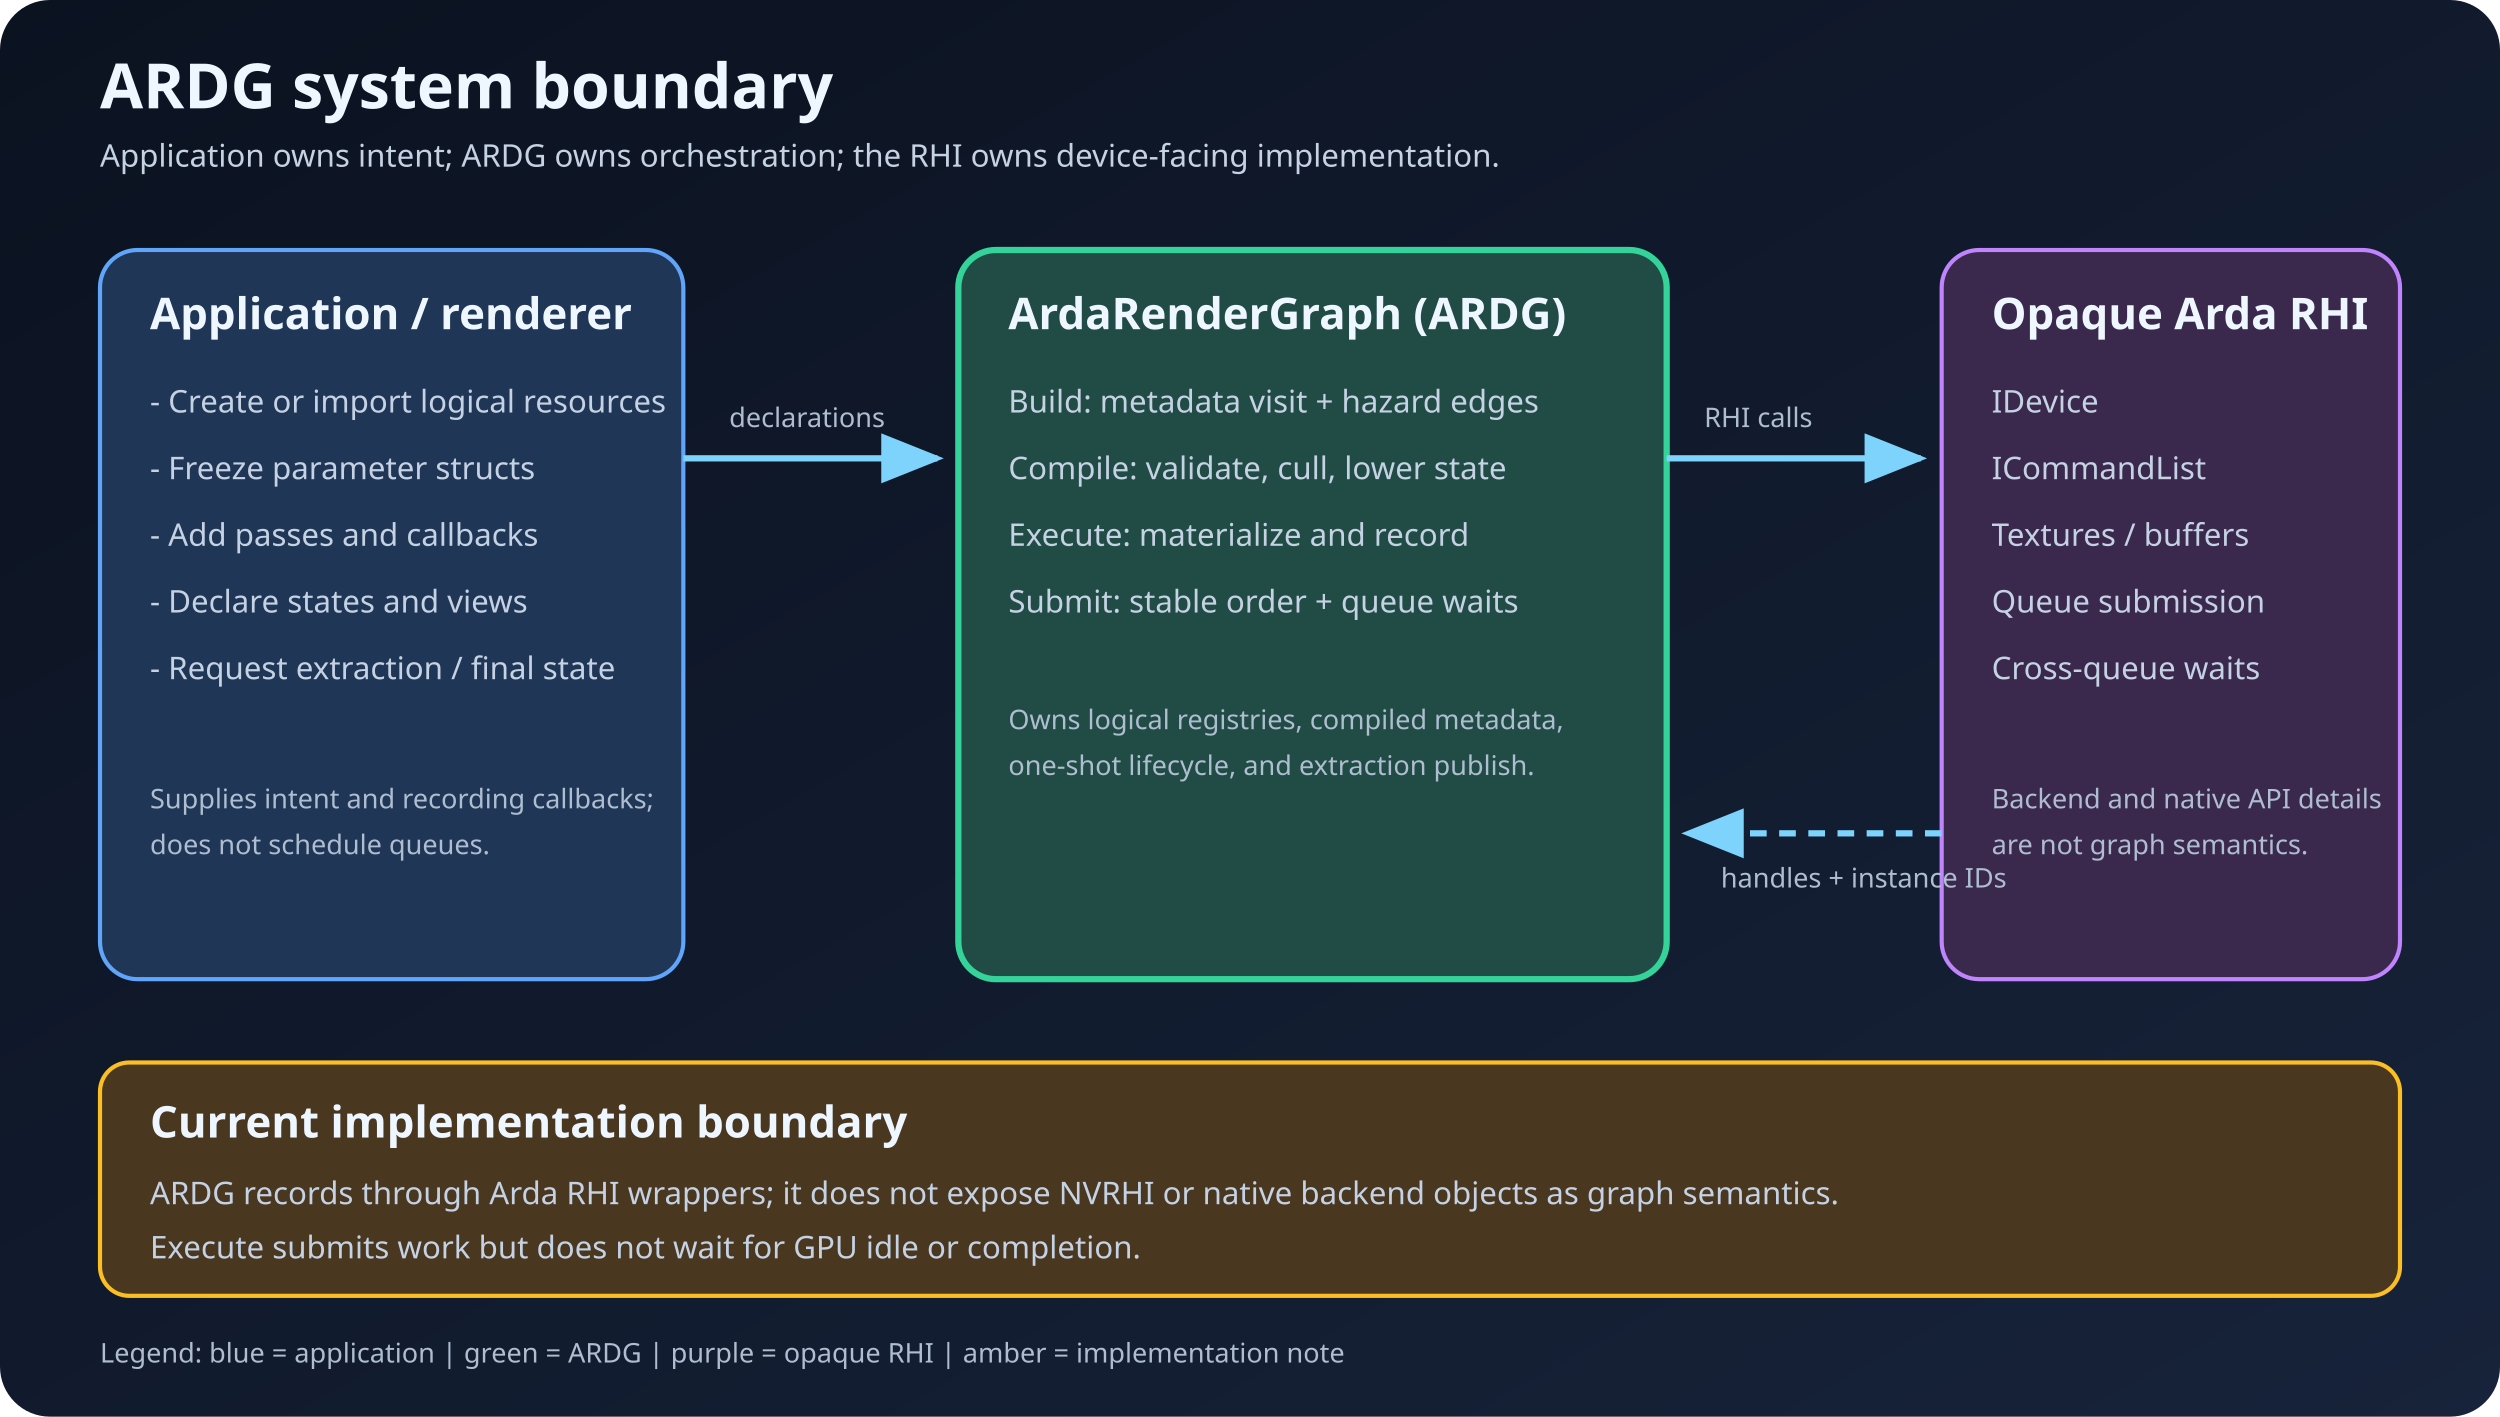
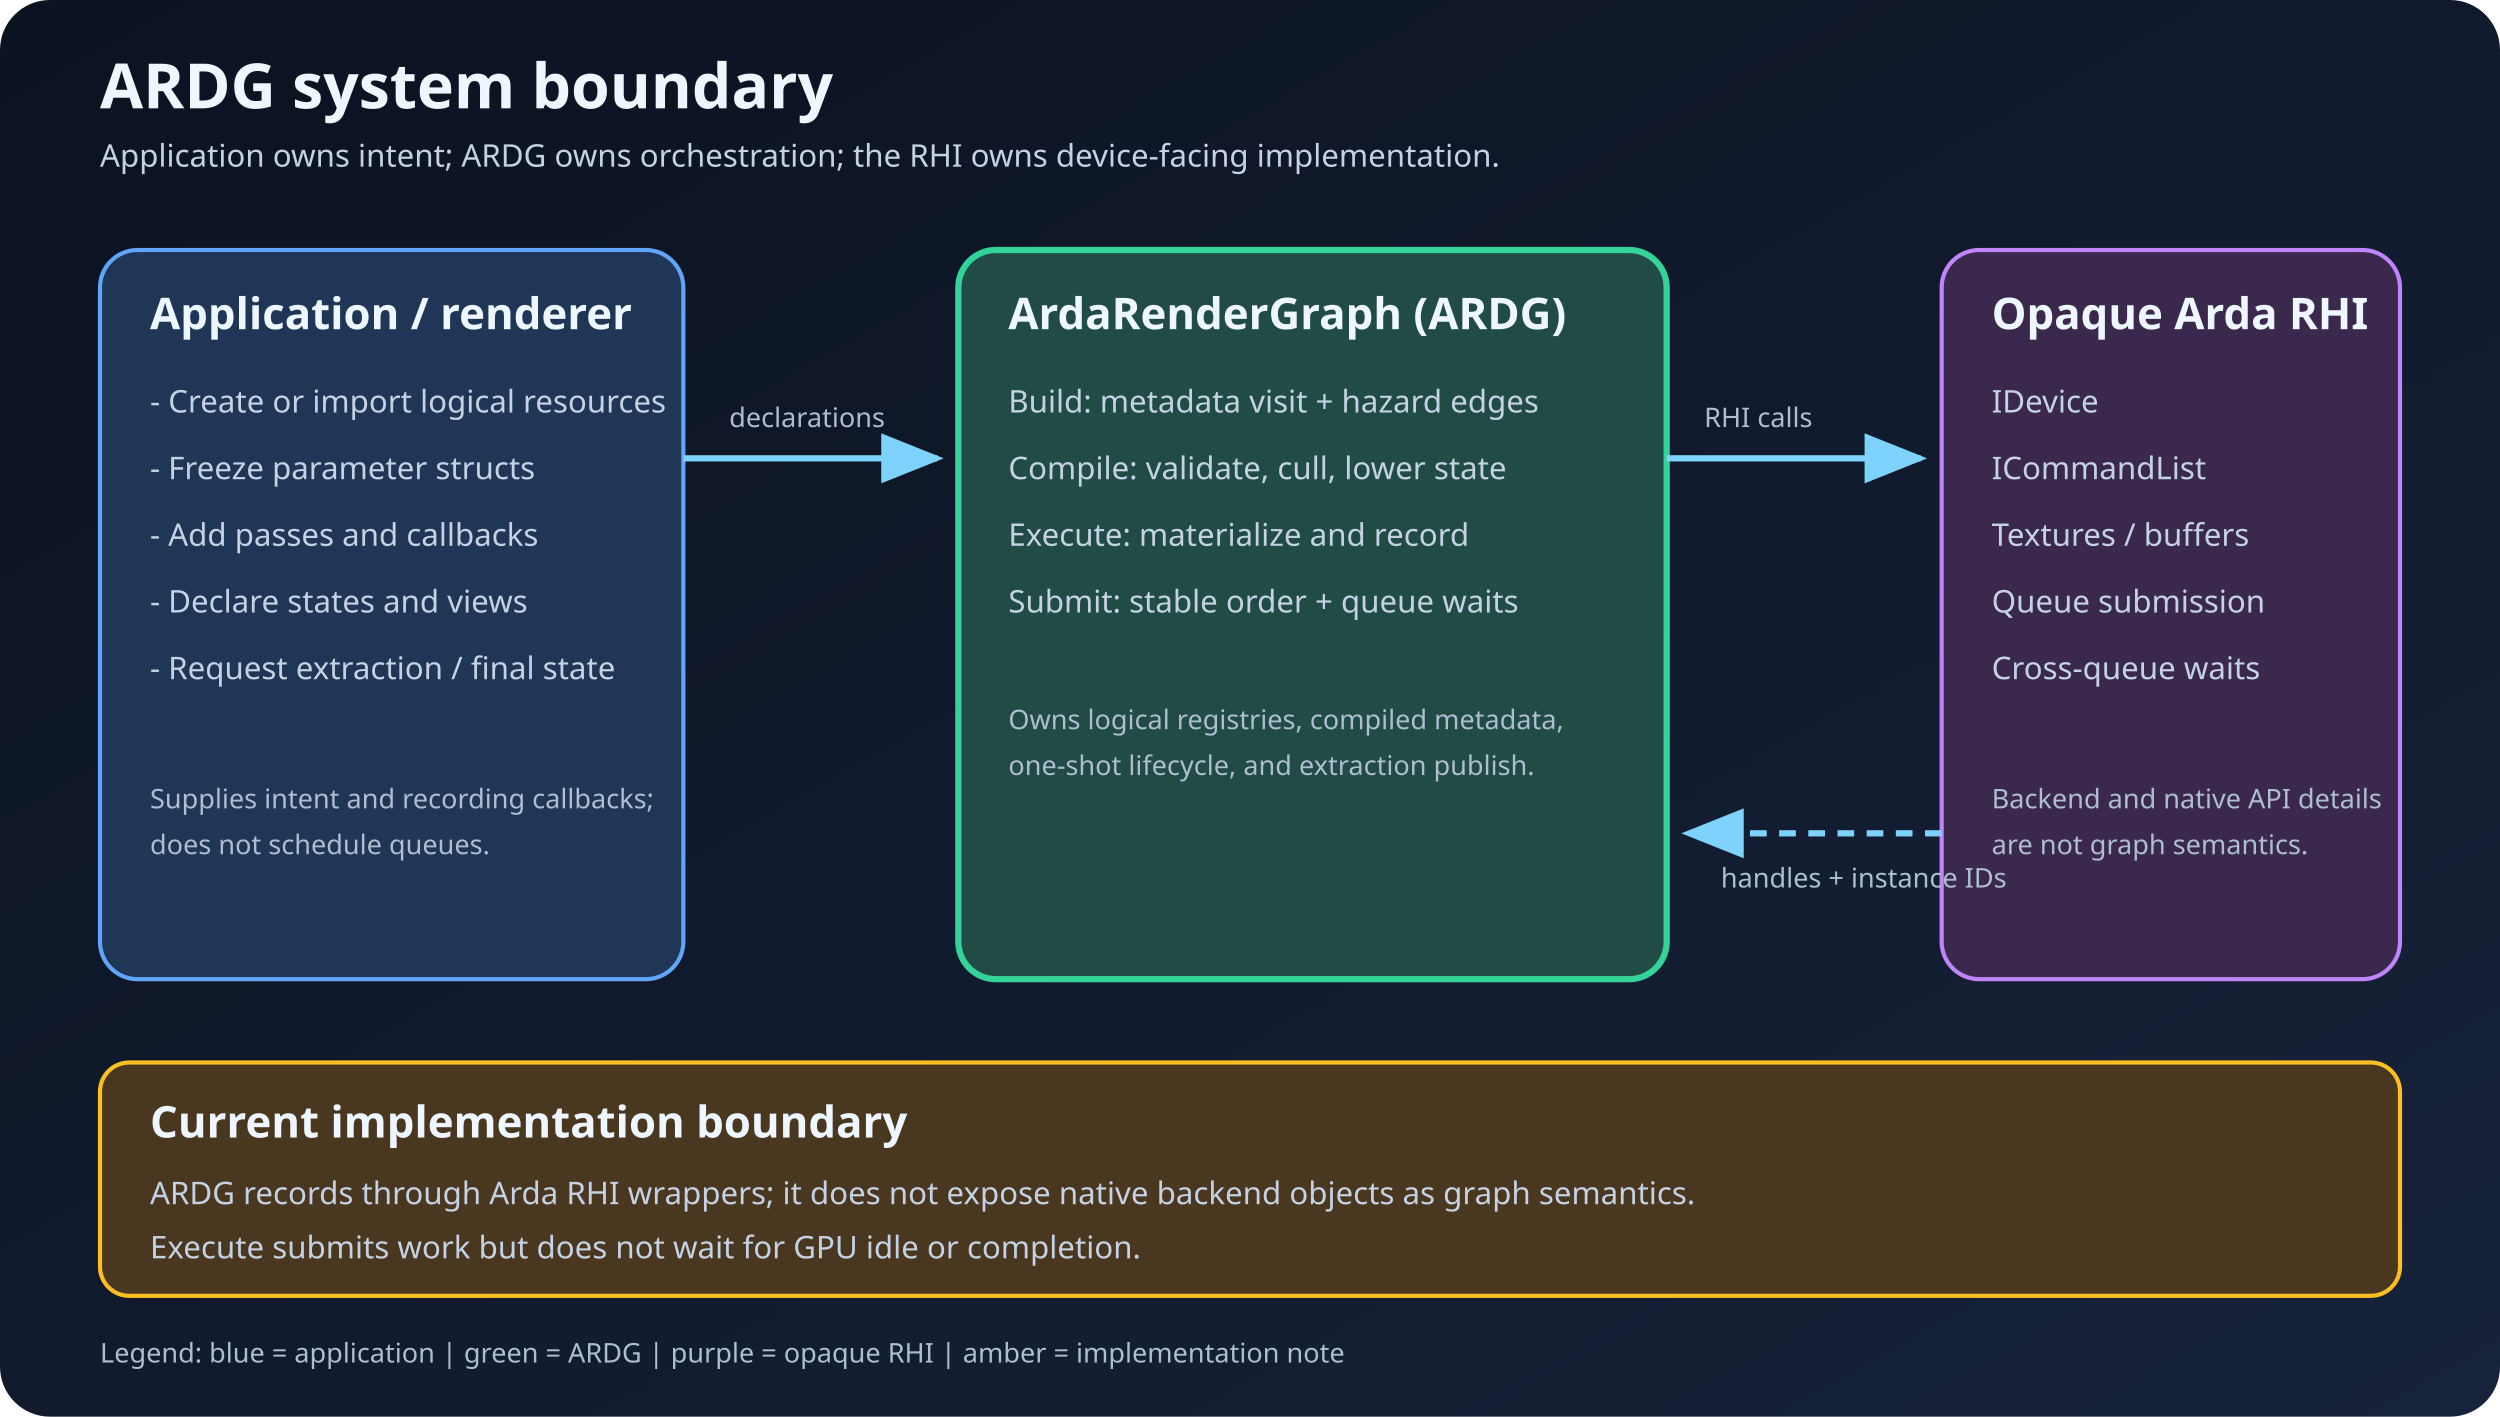
<svg xmlns="http://www.w3.org/2000/svg" width="1200" height="680" viewBox="0 0 1200 680" role="img" aria-labelledby="title desc">
  <defs>
    <linearGradient id="bg" x2="1" y2="1">
      <stop stop-color="#0b1220" />
      <stop offset="1" stop-color="#17233a" />
    </linearGradient>
    <marker id="a" markerWidth="10" markerHeight="8" refX="9" refY="4" orient="auto">
      <path d="M0 0L10 4L0 8Z" fill="#7dd3fc" />
    </marker>
    <style>.p{fill:#101a2c;stroke:#52647d;stroke-width:2}.app{fill:#1f3656;stroke:#60a5fa;stroke-width:2}.ardg{fill:#214b45;stroke:#34d399;stroke-width:3}.rhi{fill:#3a294d;stroke:#c084fc;stroke-width:2}.note{fill:#493720;stroke:#fbbf24;stroke-width:2}.h1{font:700 30px system-ui,sans-serif;fill:#eef6ff}.h2{font:700 21px system-ui,sans-serif;fill:#eef6ff}.t{font:15px system-ui,sans-serif;fill:#c5d2e3}.s{font:13px system-ui,sans-serif;fill:#aebdd0}.flow{fill:none;stroke:#7dd3fc;stroke-width:3;marker-end:url(#a)}.dash{stroke-dasharray:8 6}</style>
  </defs>
  <rect width="1200" height="680" rx="24" fill="url(#bg)" />
  <text x="48" y="52" class="h1">ARDG system boundary</text>
  <text x="48" y="80" class="t">Application owns intent; ARDG owns orchestration; the RHI owns device-facing implementation.</text>
  <rect x="48" y="120" width="280" height="350" rx="18" class="app" />
  <text x="72" y="158" class="h2">Application / renderer</text>
  <text x="72" y="198" class="t">- Create or import logical resources</text>
  <text x="72" y="230" class="t">- Freeze parameter structs</text>
  <text x="72" y="262" class="t">- Add passes and callbacks</text>
  <text x="72" y="294" class="t">- Declare states and views</text>
  <text x="72" y="326" class="t">- Request extraction / final state</text>
  <text x="72" y="388" class="s">Supplies intent and recording callbacks;</text>
  <text x="72" y="410" class="s">does not schedule queues.</text>
  <rect x="460" y="120" width="340" height="350" rx="18" class="ardg" />
  <text x="484" y="158" class="h2">ArdaRenderGraph (ARDG)</text>
  <text x="484" y="198" class="t">Build: metadata visit + hazard edges</text>
  <text x="484" y="230" class="t">Compile: validate, cull, lower state</text>
  <text x="484" y="262" class="t">Execute: materialize and record</text>
  <text x="484" y="294" class="t">Submit: stable order + queue waits</text>
  <text x="484" y="350" class="s">Owns logical registries, compiled metadata,</text>
  <text x="484" y="372" class="s">one-shot lifecycle, and extraction publish.</text>
  <rect x="932" y="120" width="220" height="350" rx="18" class="rhi" />
  <text x="956" y="158" class="h2">Opaque Arda RHI</text>
  <text x="956" y="198" class="t">IDevice</text>
  <text x="956" y="230" class="t">ICommandList</text>
  <text x="956" y="262" class="t">Textures / buffers</text>
  <text x="956" y="294" class="t">Queue submission</text>
  <text x="956" y="326" class="t">Cross-queue waits</text>
  <text x="956" y="388" class="s">Backend and native API details</text>
  <text x="956" y="410" class="s">are not graph semantics.</text>
  <path d="M328 220H450" class="flow" />
  <text x="350" y="205" class="s">declarations</text>
  <path d="M800 220H922" class="flow" />
  <text x="818" y="205" class="s">RHI calls</text>
  <path d="M932 400H810" class="flow dash" />
  <text x="826" y="426" class="s">handles + instance IDs</text>
  <rect x="48" y="510" width="1104" height="112" rx="14" class="note" />
  <text x="72" y="546" class="h2">Current implementation boundary</text>
-   <text x="72" y="578" class="t">ARDG records through Arda RHI wrappers; it does not expose NVRHI or native backend objects as graph semantics.</text>
+   <text x="72" y="578" class="t">ARDG records through Arda RHI wrappers; it does not expose native backend objects as graph semantics.</text>
  <text x="72" y="604" class="t">Execute submits work but does not wait for GPU idle or completion.</text>
  <text x="48" y="654" class="s">Legend: blue = application | green = ARDG | purple = opaque RHI | amber = implementation note</text>
</svg>
